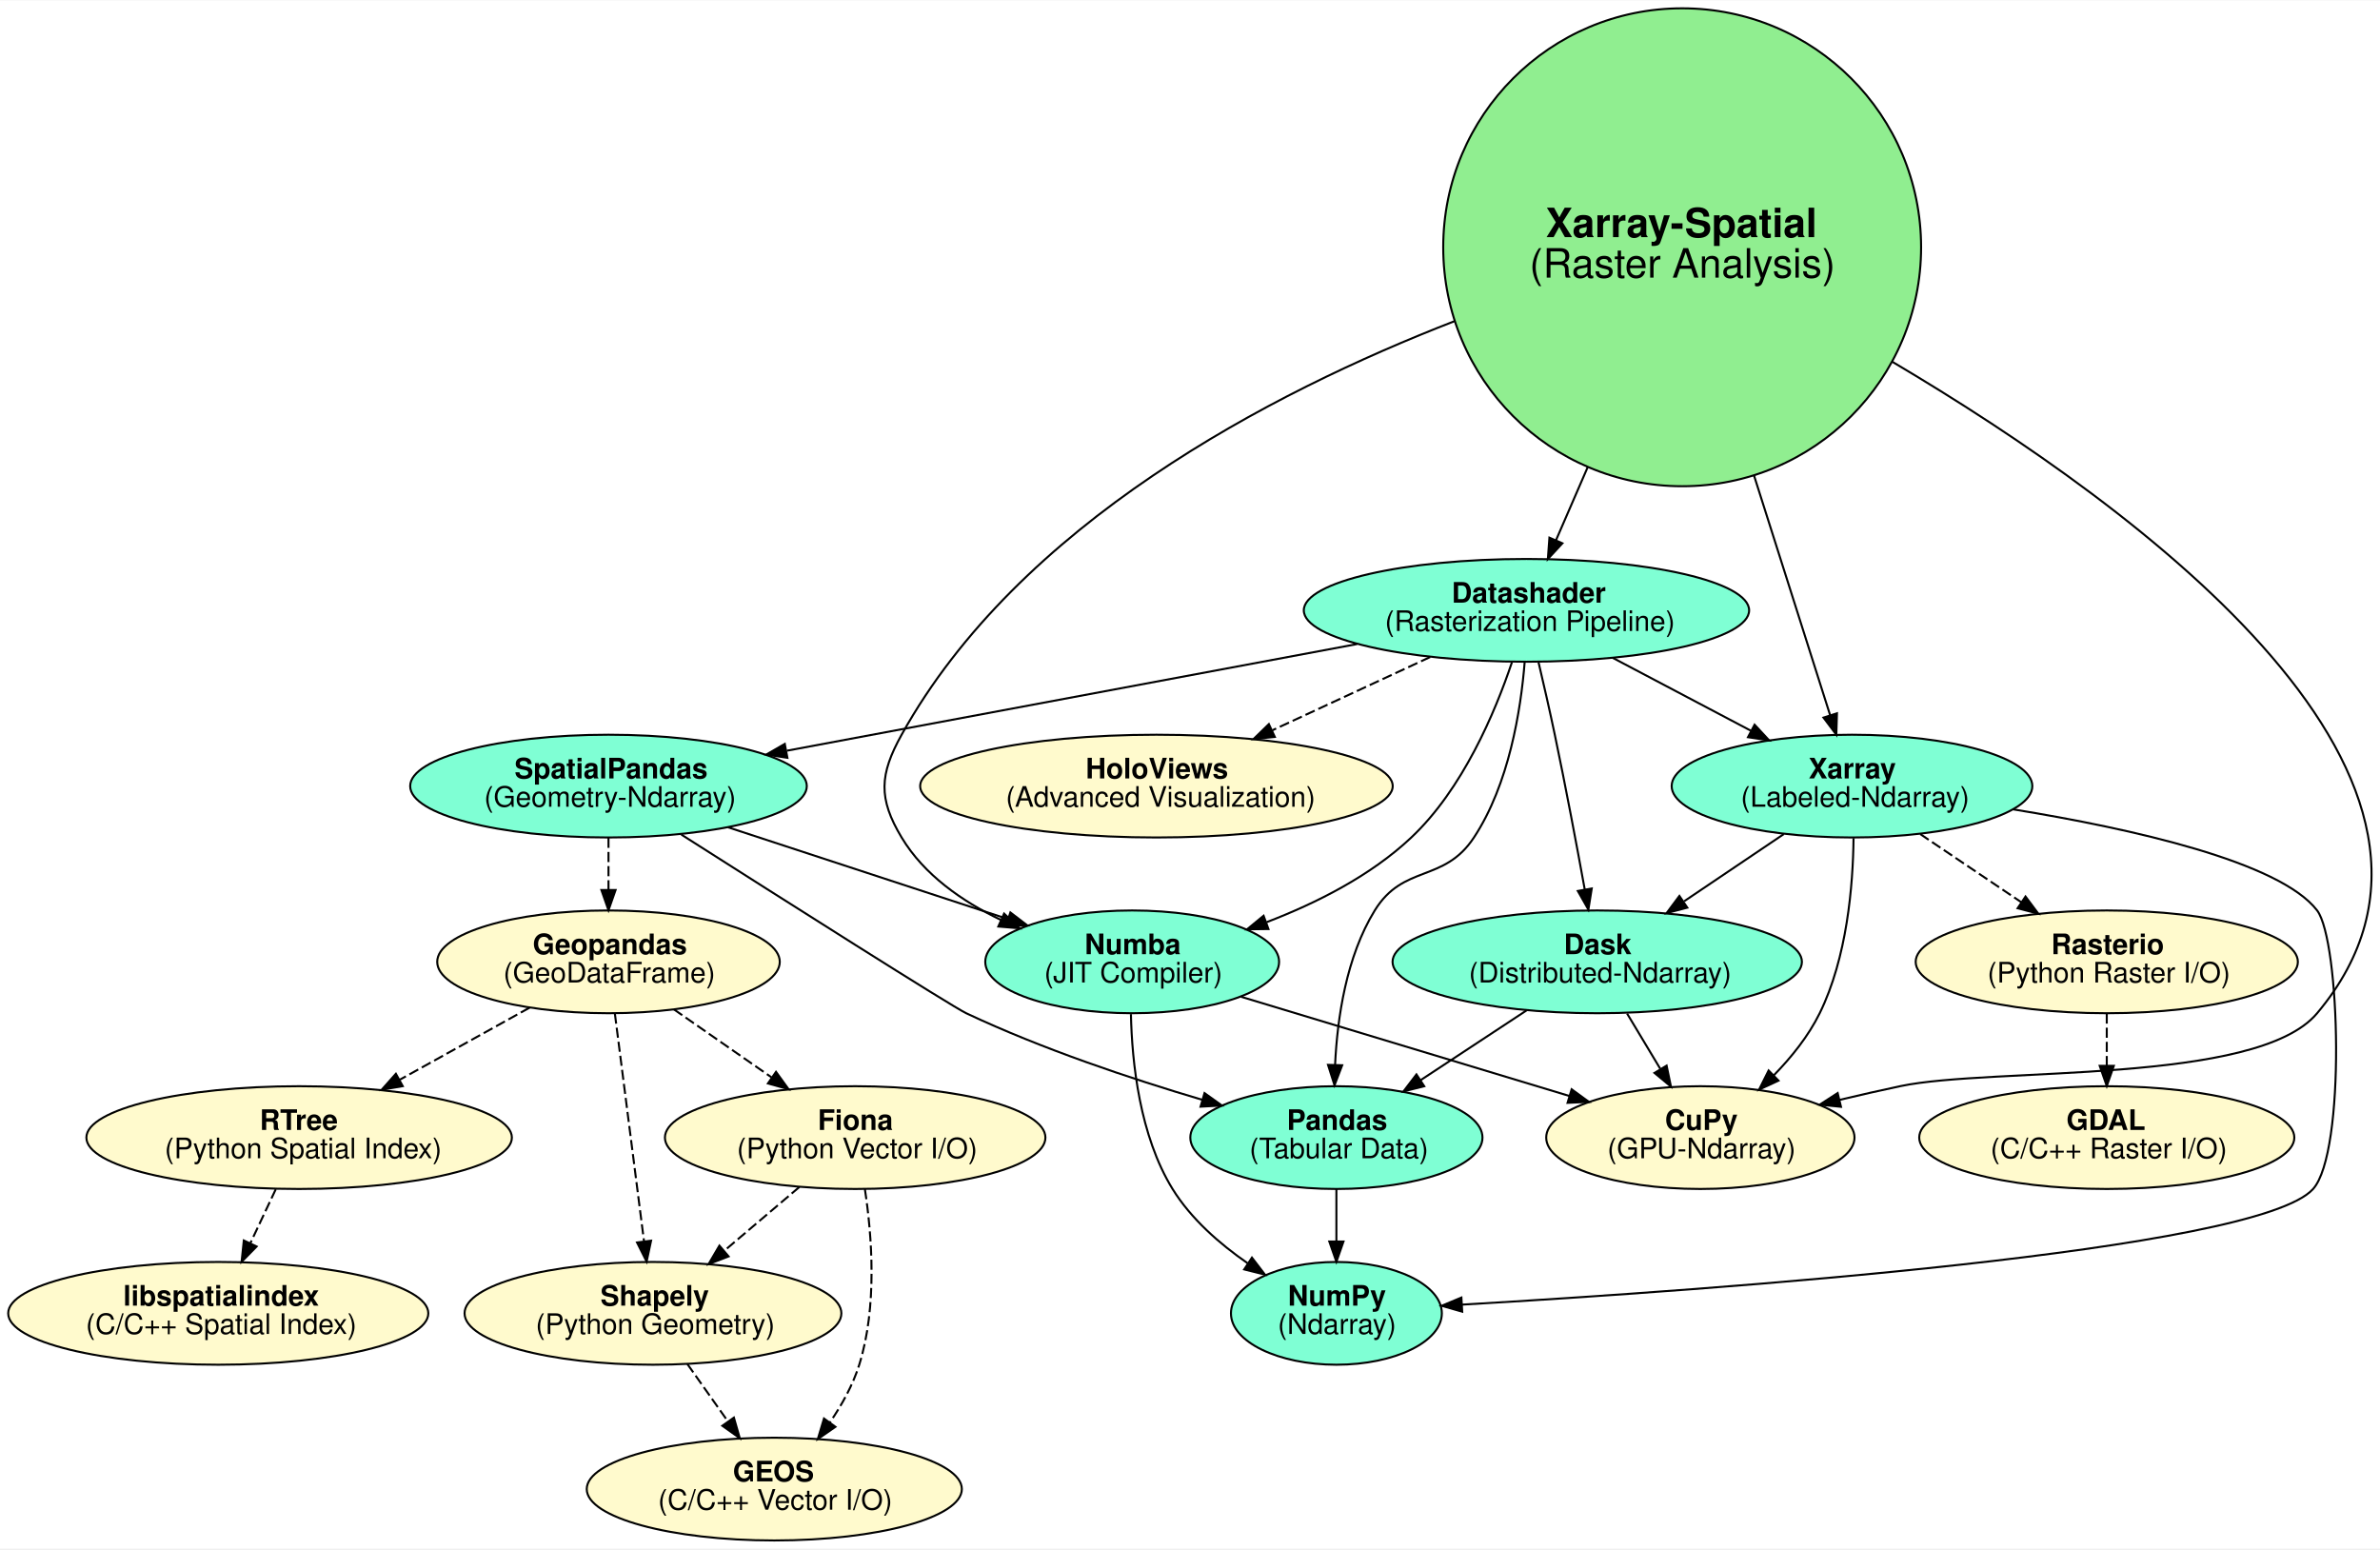
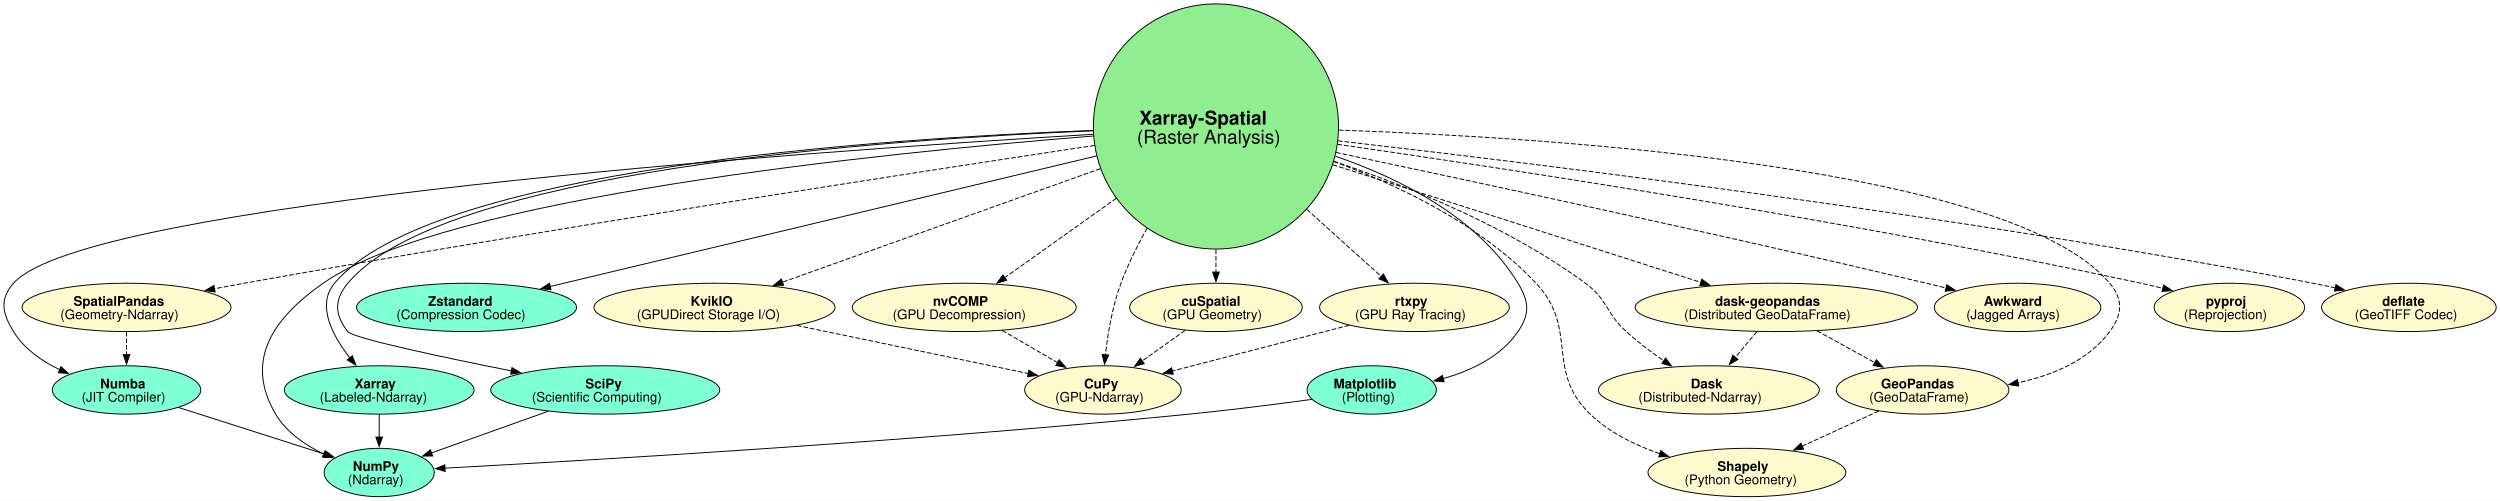
- <svg xmlns="http://www.w3.org/2000/svg" xmlns:xlink="http://www.w3.org/1999/xlink" width="1177pt" height="766pt" viewBox="0.00 0.00 1177.07 765.64">
-   <g id="graph0" class="graph" transform="scale(1 1) rotate(0) translate(4 761.64)">
-     <polygon fill="white" stroke="transparent" points="-4,4 -4,-761.64 1173.07,-761.64 1173.07,4 -4,4" />
+ <svg xmlns="http://www.w3.org/2000/svg" xmlns:xlink="http://www.w3.org/1999/xlink" width="2632pt" height="527pt" viewBox="0.00 0.00 2632.16 526.83">
+   <g id="graph0" class="graph" transform="scale(1 1) rotate(0) translate(4 522.83)">
+     <polygon fill="white" stroke="none" points="-4,4 -4,-522.83 2628.16,-522.83 2628.16,4 -4,4" />
    <g id="node1" class="node">
-       <ellipse fill="#90ee90" stroke="black" cx="827.94" cy="-639.56" rx="118.17" ry="118.17" />
-       <text text-anchor="start" x="760.44" y="-644.56" font-family="Helvetica,sans-Serif" font-weight="bold" font-size="20.00">Xarray-Spatial</text>
-       <text text-anchor="start" x="752.44" y="-624.56" font-family="Helvetica,sans-Serif" font-size="20.00">(Raster Analysis)</text>
+       <ellipse fill="#90ee90" stroke="black" cx="1276.23" cy="-389.78" rx="129.05" ry="129.05" />
+       <text text-anchor="start" x="1195.61" y="-391.78" font-family="Helvetica,sans-Serif" font-weight="bold" font-size="20.00">Xarray-Spatial</text>
+       <text text-anchor="start" x="1192.98" y="-371.78" font-family="Helvetica,sans-Serif" font-size="20.00">(Raster Analysis)</text>
    </g>
    <g id="node2" class="node">
-       <ellipse fill="aquamarine" stroke="black" cx="750.94" cy="-460.01" rx="110.12" ry="25.41" />
-       <text text-anchor="start" x="713.94" y="-463.81" font-family="Helvetica,sans-Serif" font-weight="bold" font-size="14.00">Datashader</text>
-       <text text-anchor="start" x="680.94" y="-449.81" font-family="Helvetica,sans-Serif" font-size="14.00">(Rasterization Pipeline)</text>
+       <ellipse fill="aquamarine" stroke="black" cx="395.23" cy="-25.46" rx="57.98" ry="25.46" />
+       <text text-anchor="start" x="367.48" y="-27.16" font-family="Helvetica,sans-Serif" font-weight="bold" font-size="14.00">NumPy</text>
+       <text text-anchor="start" x="362.23" y="-13.16" font-family="Helvetica,sans-Serif" font-size="14.00">(Ndarray)</text>
    </g>
    <g id="edge1" class="edge">
-       <path fill="none" stroke="black" d="M781.27,-530.93C775.61,-517.88 770.2,-505.41 765.55,-494.7" />
-       <polygon fill="black" stroke="black" points="768.71,-493.18 761.52,-485.4 762.29,-495.96 768.71,-493.18" />
+       <path fill="none" stroke="black" d="M1147.17,-379.73C921.1,-361.7 465.24,-315.05 336.23,-224.74 282.85,-187.37 253.17,-143.06 286.23,-86.91 297.5,-67.79 317.23,-54.28 336.84,-44.96" />
+       <polygon fill="black" stroke="black" points="338.22,-48.18 345.97,-40.95 335.4,-41.77 338.22,-48.18" />
    </g>
    <g id="node3" class="node">
-       <ellipse fill="aquamarine" stroke="black" cx="555.94" cy="-286.19" rx="72.66" ry="25.41" />
-       <text text-anchor="start" x="532.44" y="-289.99" font-family="Helvetica,sans-Serif" font-weight="bold" font-size="14.00">Numba</text>
-       <text text-anchor="start" x="512.44" y="-275.99" font-family="Helvetica,sans-Serif" font-size="14.00">(JIT Compiler)</text>
+       <ellipse fill="aquamarine" stroke="black" cx="395.23" cy="-112.37" rx="99.88" ry="25.46" />
+       <text text-anchor="start" x="369.36" y="-114.07" font-family="Helvetica,sans-Serif" font-weight="bold" font-size="14.00">Xarray</text>
+       <text text-anchor="start" x="332.61" y="-100.07" font-family="Helvetica,sans-Serif" font-size="14.00">(Labeled-Ndarray)</text>
    </g>
    <g id="edge2" class="edge">
-       <path fill="none" stroke="black" d="M715.62,-603.12C623.72,-567.49 499.83,-502.71 441.94,-398.56 430.95,-378.78 430.28,-367.04 441.94,-347.65 453.01,-329.25 471.76,-316.16 490.9,-306.97" />
-       <polygon fill="black" stroke="black" points="492.59,-310.05 500.29,-302.77 489.73,-303.66 492.59,-310.05" />
+       <path fill="none" stroke="black" d="M1147.01,-385.6C916.41,-376.89 448.71,-344.53 348.23,-224.74 328.98,-201.78 345.82,-169.79 364.48,-145.99" />
+       <polygon fill="black" stroke="black" points="367.02,-148.41 370.69,-138.47 361.62,-143.95 367.02,-148.41" />
    </g>
    <g id="node4" class="node">
-       <ellipse fill="aquamarine" stroke="black" cx="911.94" cy="-373.1" rx="89.19" ry="25.41" />
-       <text text-anchor="start" x="890.44" y="-376.9" font-family="Helvetica,sans-Serif" font-weight="bold" font-size="14.00">Xarray</text>
-       <text text-anchor="start" x="856.94" y="-362.9" font-family="Helvetica,sans-Serif" font-size="14.00">(Labeled-Ndarray)</text>
+       <ellipse fill="aquamarine" stroke="black" cx="129.23" cy="-112.37" rx="78.14" ry="25.46" />
+       <text text-anchor="start" x="101.48" y="-114.07" font-family="Helvetica,sans-Serif" font-weight="bold" font-size="14.00">Numba</text>
+       <text text-anchor="start" x="81.98" y="-100.07" font-family="Helvetica,sans-Serif" font-size="14.00">(JIT Compiler)</text>
    </g>
    <g id="edge3" class="edge">
-       <path fill="none" stroke="black" d="M863.45,-526.79C877.04,-483.98 891.57,-438.24 901.14,-408.11" />
-       <polygon fill="black" stroke="black" points="904.5,-409.1 904.19,-398.51 897.83,-406.98 904.5,-409.1" />
+       <path fill="none" stroke="black" d="M1147.16,-381.57C839.82,-363.07 84.62,-309.38 10.23,-224.74 -4.7,-207.74 -1.6,-193.11 10.23,-173.82 21.38,-155.66 39.88,-142.74 59,-133.65" />
+       <polygon fill="black" stroke="black" points="60.2,-136.94 67.95,-129.72 57.39,-130.53 60.2,-136.94" />
    </g>
    <g id="node5" class="node">
-       <g id="a_node5">
+       <ellipse fill="aquamarine" stroke="black" cx="633.23" cy="-112.37" rx="120.56" ry="25.46" />
+       <text text-anchor="start" x="612.23" y="-114.07" font-family="Helvetica,sans-Serif" font-weight="bold" font-size="14.00">SciPy</text>
+       <text text-anchor="start" x="555.98" y="-100.07" font-family="Helvetica,sans-Serif" font-size="14.00">(Scientific Computing)</text>
+     </g>
+     <g id="edge4" class="edge">
+       <path fill="none" stroke="black" d="M1147.15,-385.21C919.37,-375.89 460.82,-342.6 362.23,-224.74 347.71,-207.38 348.08,-191.48 362.23,-173.82 367.87,-166.79 459.51,-147.32 534.69,-132.36" />
+       <polygon fill="black" stroke="black" points="535.04,-135.86 544.16,-130.48 533.67,-128.99 535.04,-135.86" />
+     </g>
+     <g id="node6" class="node">
+       <ellipse fill="aquamarine" stroke="black" cx="1440.23" cy="-112.37" rx="68.06" ry="25.46" />
+       <text text-anchor="start" x="1400.11" y="-114.07" font-family="Helvetica,sans-Serif" font-weight="bold" font-size="14.00">Matplotlib</text>
+       <text text-anchor="start" x="1408.73" y="-100.07" font-family="Helvetica,sans-Serif" font-size="14.00">(Plotting)</text>
+     </g>
+     <g id="edge5" class="edge">
+       <path fill="none" stroke="black" d="M1401.77,-358.52C1471.49,-334.61 1552.37,-293.43 1594.23,-224.74 1606.01,-205.41 1606.98,-192.52 1594.23,-173.82 1576.29,-147.51 1545,-132.65 1515.29,-124.25" />
+       <polygon fill="black" stroke="black" points="1516.47,-120.94 1505.91,-121.83 1514.71,-127.72 1516.47,-120.94" />
+     </g>
+     <g id="node7" class="node">
+       <ellipse fill="aquamarine" stroke="black" cx="487.23" cy="-199.28" rx="115.79" ry="25.46" />
+       <text text-anchor="start" x="446.73" y="-200.98" font-family="Helvetica,sans-Serif" font-weight="bold" font-size="14.00">Zstandard</text>
+       <text text-anchor="start" x="413.36" y="-186.98" font-family="Helvetica,sans-Serif" font-size="14.00">(Compression Codec)</text>
+     </g>
+     <g id="edge6" class="edge">
+       <path fill="none" stroke="black" d="M1150.78,-358.81C990.02,-320.4 715.41,-254.79 575.22,-221.3" />
+       <polygon fill="black" stroke="black" points="576.14,-217.92 565.6,-219 574.51,-224.73 576.14,-217.92" />
+     </g>
+     <g id="node8" class="node">
+       <g id="a_node8">
        <a xlink:href="https://github.com/cupy/cupy" xlink:title="&lt;b&gt;CuPy&lt;/b&gt;&lt;br /&gt;(GPU-Ndarray)">
-           <ellipse fill="lemonchiffon" stroke="black" cx="836.94" cy="-199.28" rx="76.24" ry="25.41" />
-           <text text-anchor="start" x="819.44" y="-203.08" font-family="Helvetica,sans-Serif" font-weight="bold" font-size="14.00">CuPy</text>
-           <text text-anchor="start" x="790.94" y="-189.08" font-family="Helvetica,sans-Serif" font-size="14.00">(GPU-Ndarray)</text>
-         </a>
-       </g>
-     </g>
-     <g id="edge4" class="edge">
-       <path fill="none" stroke="black" d="M931.73,-583.02C1056.5,-509.21 1237.84,-374.84 1141.94,-260.74 1112.05,-225.16 981.42,-234.31 935.94,-224.74 926.2,-222.68 915.96,-220.35 905.91,-217.96" />
-       <polygon fill="black" stroke="black" points="906.49,-214.5 895.95,-215.56 904.85,-221.31 906.49,-214.5" />
+           <ellipse fill="lemonchiffon" stroke="black" cx="1157.23" cy="-112.37" rx="82.38" ry="25.46" />
+           <text text-anchor="start" x="1137.36" y="-114.07" font-family="Helvetica,sans-Serif" font-weight="bold" font-size="14.00">CuPy</text>
+           <text text-anchor="start" x="1106.98" y="-100.07" font-family="Helvetica,sans-Serif" font-size="14.00">(GPU-Ndarray)</text>
+         </a>
+       </g>
+     </g>
+     <g id="edge11" class="edge">
+       <path fill="none" stroke="black" stroke-dasharray="5,2" d="M1203.73,-282.76C1193.24,-264.03 1183.54,-244.26 1176.23,-224.74 1167.14,-200.44 1162.37,-171.53 1159.89,-149.26" />
+       <polygon fill="black" stroke="black" points="1163.38,-149.06 1158.91,-139.46 1156.42,-149.76 1163.38,-149.06" />
+     </g>
+     <g id="node9" class="node">
+       <g id="a_node9">
+         <a xlink:href="https://github.com/rapidsai/cuspatial" xlink:title="&lt;b&gt;cuSpatial&lt;/b&gt;&lt;br /&gt;(GPU Geometry)">
+           <ellipse fill="lemonchiffon" stroke="black" cx="1276.23" cy="-199.28" rx="90.86" ry="25.46" />
+           <text text-anchor="start" x="1239.86" y="-200.98" font-family="Helvetica,sans-Serif" font-weight="bold" font-size="14.00">cuSpatial</text>
+           <text text-anchor="start" x="1219.98" y="-186.98" font-family="Helvetica,sans-Serif" font-size="14.00">(GPU Geometry)</text>
+         </a>
+       </g>
+     </g>
+     <g id="edge12" class="edge">
+       <path fill="none" stroke="black" stroke-dasharray="5,2" d="M1276.23,-260.44C1276.23,-251.82 1276.23,-243.63 1276.23,-236.24" />
+       <polygon fill="black" stroke="black" points="1279.73,-236.48 1276.23,-226.48 1272.73,-236.48 1279.73,-236.48" />
+     </g>
+     <g id="node10" class="node">
+       <g id="a_node10">
+         <a xlink:href="https://github.com/makepath/rtxpy" xlink:title="&lt;b&gt;rtxpy&lt;/b&gt;&lt;br /&gt;(GPU Ray Tracing)">
+           <ellipse fill="lemonchiffon" stroke="black" cx="1485.23" cy="-199.28" rx="99.88" ry="25.46" />
+           <text text-anchor="start" x="1464.61" y="-200.98" font-family="Helvetica,sans-Serif" font-weight="bold" font-size="14.00">rtxpy</text>
+           <text text-anchor="start" x="1422.61" y="-186.98" font-family="Helvetica,sans-Serif" font-size="14.00">(GPU Ray Tracing)</text>
+         </a>
+       </g>
    </g>
    <g id="edge13" class="edge">
-       <path fill="none" stroke="black" d="M743.74,-434.29C735.39,-409.49 719.4,-371.62 693.94,-347.65 673.94,-328.81 647.11,-315.25 622.43,-305.81" />
-       <polygon fill="black" stroke="black" points="623.33,-302.42 612.74,-302.27 620.93,-308.99 623.33,-302.42" />
+       <path fill="none" stroke="black" stroke-dasharray="5,2" d="M1371.86,-302.53C1399.83,-277.31 1428.64,-251.32 1450.23,-231.85" />
+       <polygon fill="black" stroke="black" points="1452.51,-234.51 1457.59,-225.21 1447.82,-229.31 1452.51,-234.51" />
+     </g>
+     <g id="node11" class="node">
+       <g id="a_node11">
+         <a xlink:href="https://github.com/rapidsai/kvikio" xlink:title="&lt;b&gt;KvikIO&lt;/b&gt;&lt;br /&gt;(GPUDirect Storage I/O)">
+           <ellipse fill="lemonchiffon" stroke="black" cx="748.23" cy="-199.28" rx="126.93" ry="25.46" />
+           <text text-anchor="start" x="723.11" y="-200.98" font-family="Helvetica,sans-Serif" font-weight="bold" font-size="14.00">KvikIO</text>
+           <text text-anchor="start" x="666.48" y="-186.98" font-family="Helvetica,sans-Serif" font-size="14.00">(GPUDirect Storage I/O)</text>
+         </a>
+       </g>
    </g>
    <g id="edge14" class="edge">
-       <path fill="none" stroke="black" d="M793.67,-436.48C814.62,-425.43 839.98,-412.06 861.84,-400.53" />
-       <polygon fill="black" stroke="black" points="863.76,-403.47 870.97,-395.71 860.49,-397.28 863.76,-403.47" />
-     </g>
-     <g id="node7" class="node">
-       <g id="a_node7">
-         <a xlink:href="https://dask.pydata.org" xlink:title="&lt;b&gt;Dask&lt;/b&gt;&lt;br /&gt;(Distributed-Ndarray)">
-           <ellipse fill="aquamarine" stroke="black" cx="785.94" cy="-286.19" rx="101.23" ry="25.41" />
-           <text text-anchor="start" x="769.44" y="-289.99" font-family="Helvetica,sans-Serif" font-weight="bold" font-size="14.00">Dask</text>
-           <text text-anchor="start" x="722.44" y="-275.99" font-family="Helvetica,sans-Serif" font-size="14.00">(Distributed-Ndarray)</text>
+       <path fill="none" stroke="black" stroke-dasharray="5,2" d="M1154.77,-345.42C1051.1,-308.41 905.56,-256.45 819.66,-225.78" />
+       <polygon fill="black" stroke="black" points="820.99,-222.54 810.4,-222.47 818.64,-229.13 820.99,-222.54" />
+     </g>
+     <g id="node12" class="node">
+       <g id="a_node12">
+         <a xlink:href="https://developer.nvidia.com/nvcomp" xlink:title="&lt;b&gt;nvCOMP&lt;/b&gt;&lt;br /&gt;(GPU Decompression)">
+           <ellipse fill="lemonchiffon" stroke="black" cx="1011.23" cy="-199.28" rx="117.91" ry="25.46" />
+           <text text-anchor="start" x="978.23" y="-200.98" font-family="Helvetica,sans-Serif" font-weight="bold" font-size="14.00">nvCOMP</text>
+           <text text-anchor="start" x="935.86" y="-186.98" font-family="Helvetica,sans-Serif" font-size="14.00">(GPU Decompression)</text>
        </a>
      </g>
    </g>
    <g id="edge15" class="edge">
-       <path fill="none" stroke="black" d="M756.9,-434.36C759.48,-423.42 762.47,-410.37 764.94,-398.56 770.32,-372.96 775.78,-343.91 779.78,-321.9" />
-       <polygon fill="black" stroke="black" points="783.23,-322.48 781.57,-312.02 776.34,-321.24 783.23,-322.48" />
-     </g>
-     <g id="node10" class="node">
-       <ellipse fill="aquamarine" stroke="black" cx="656.94" cy="-199.28" rx="72.25" ry="25.41" />
-       <text text-anchor="start" x="632.44" y="-203.08" font-family="Helvetica,sans-Serif" font-weight="bold" font-size="14.00">Pandas</text>
-       <text text-anchor="start" x="613.94" y="-189.08" font-family="Helvetica,sans-Serif" font-size="14.00">(Tabular Data)</text>
+       <path fill="none" stroke="black" stroke-dasharray="5,2" d="M1171.5,-314.28C1130.28,-284.96 1085.32,-252.98 1053.53,-230.37" />
+       <polygon fill="black" stroke="black" points="1055.93,-227.78 1045.76,-224.84 1051.88,-233.49 1055.93,-227.78" />
+     </g>
+     <g id="node13" class="node">
+       <g id="a_node13">
+         <a xlink:href="https://dask.org" xlink:title="&lt;b&gt;Dask&lt;/b&gt;&lt;br /&gt;(Distributed-Ndarray)">
+           <ellipse fill="lemonchiffon" stroke="black" cx="1795.23" cy="-112.37" rx="116.32" ry="25.46" />
+           <text text-anchor="start" x="1776.11" y="-114.07" font-family="Helvetica,sans-Serif" font-weight="bold" font-size="14.00">Dask</text>
+           <text text-anchor="start" x="1720.98" y="-100.07" font-family="Helvetica,sans-Serif" font-size="14.00">(Distributed-Ndarray)</text>
+         </a>
+       </g>
    </g>
    <g id="edge16" class="edge">
-       <path fill="none" stroke="black" d="M750.06,-434.51C748.15,-410.58 742.33,-374 724.94,-347.65 710.06,-325.09 690.14,-334.64 675.94,-311.65 661.83,-288.78 657.38,-258.49 656.29,-235.27" />
-       <polygon fill="black" stroke="black" points="659.79,-235.05 656.01,-225.15 652.79,-235.25 659.79,-235.05" />
-     </g>
-     <g id="node11" class="node">
-       <ellipse fill="aquamarine" stroke="black" cx="296.94" cy="-373.1" rx="98.08" ry="25.41" />
-       <text text-anchor="start" x="250.44" y="-376.9" font-family="Helvetica,sans-Serif" font-weight="bold" font-size="14.00">SpatialPandas</text>
-       <text text-anchor="start" x="235.44" y="-362.9" font-family="Helvetica,sans-Serif" font-size="14.00">(Geometry-Ndarray)</text>
+       <path fill="none" stroke="black" stroke-dasharray="5,2" d="M1400.04,-353.23C1480.56,-326.25 1585.09,-283.7 1665.23,-224.74 1689.09,-207.18 1686.33,-193.76 1708.23,-173.82 1720.27,-162.87 1734.39,-152.26 1747.7,-143.07" />
+       <polygon fill="black" stroke="black" points="1749.64,-145.99 1755.96,-137.49 1745.72,-140.19 1749.64,-145.99" />
+     </g>
+     <g id="node14" class="node">
+       <g id="a_node14">
+         <a xlink:href="https://github.com/geopandas/dask-geopandas" xlink:title="&lt;b&gt;dask-geopandas&lt;/b&gt;&lt;br /&gt;(Distributed GeoDataFrame)">
+           <ellipse fill="lemonchiffon" stroke="black" cx="1866.23" cy="-199.28" rx="148.67" ry="25.46" />
+           <text text-anchor="start" x="1801.73" y="-200.98" font-family="Helvetica,sans-Serif" font-weight="bold" font-size="14.00">dask-geopandas</text>
+           <text text-anchor="start" x="1769.11" y="-186.98" font-family="Helvetica,sans-Serif" font-size="14.00">(Distributed GeoDataFrame)</text>
+         </a>
+       </g>
    </g>
    <g id="edge17" class="edge">
-       <path fill="none" stroke="black" d="M667.15,-443.34C587.05,-428.36 466.74,-405.86 385.19,-390.61" />
-       <polygon fill="black" stroke="black" points="385.42,-387.09 374.95,-388.69 384.13,-393.97 385.42,-387.09" />
-     </g>
-     <g id="node12" class="node">
-       <ellipse fill="lemonchiffon" stroke="black" cx="567.94" cy="-373.1" rx="116.85" ry="25.41" />
-       <text text-anchor="start" x="532.94" y="-376.9" font-family="Helvetica,sans-Serif" font-weight="bold" font-size="14.00">HoloViews</text>
-       <text text-anchor="start" x="493.44" y="-362.9" font-family="Helvetica,sans-Serif" font-size="14.00">(Advanced Visualization)</text>
+       <path fill="none" stroke="black" stroke-dasharray="5,2" d="M1399.2,-349.5C1515.73,-312.26 1687.32,-257.44 1786.83,-225.65" />
+       <polygon fill="black" stroke="black" points="1787.81,-229.01 1796.27,-222.63 1785.67,-222.34 1787.81,-229.01" />
+     </g>
+     <g id="node15" class="node">
+       <ellipse fill="lemonchiffon" stroke="black" cx="1835.23" cy="-25.46" rx="104.12" ry="25.46" />
+       <text text-anchor="start" x="1804.11" y="-27.16" font-family="Helvetica,sans-Serif" font-weight="bold" font-size="14.00">Shapely</text>
+       <text text-anchor="start" x="1769.61" y="-13.16" font-family="Helvetica,sans-Serif" font-size="14.00">(Python Geometry)</text>
    </g>
    <g id="edge18" class="edge">
-       <path fill="none" stroke="black" stroke-dasharray="5,2" d="M703.34,-436.93C679.49,-425.86 650.42,-412.37 625.34,-400.74" />
-       <polygon fill="black" stroke="black" points="626.49,-397.41 615.95,-396.37 623.54,-403.76 626.49,-397.41" />
+       <path fill="none" stroke="black" stroke-dasharray="5,2" d="M1400.29,-352.86C1470.59,-327.05 1555.71,-285.87 1613.23,-224.74 1658.66,-176.46 1622.41,-132.81 1670.23,-86.91 1690.45,-67.51 1717.4,-54.25 1743.64,-45.22" />
+       <polygon fill="black" stroke="black" points="1744.56,-48.6 1752.99,-42.19 1742.4,-41.94 1744.56,-48.6" />
+     </g>
+     <g id="node16" class="node">
+       <ellipse fill="lemonchiffon" stroke="black" cx="2020.23" cy="-112.37" rx="90.86" ry="25.46" />
+       <text text-anchor="start" x="1976.36" y="-114.07" font-family="Helvetica,sans-Serif" font-weight="bold" font-size="14.00">GeoPandas</text>
+       <text text-anchor="start" x="1963.98" y="-100.07" font-family="Helvetica,sans-Serif" font-size="14.00">(GeoDataFrame)</text>
+     </g>
+     <g id="edge19" class="edge">
+       <path fill="none" stroke="black" stroke-dasharray="5,2" d="M1405.42,-385.95C1638.56,-377.82 2114.98,-346.35 2217.23,-224.74 2231.79,-207.42 2230.68,-192.02 2217.23,-173.82 2194.69,-143.32 2157.02,-127.71 2120.63,-119.9" />
+       <polygon fill="black" stroke="black" points="2121.36,-116.47 2110.88,-118 2120.03,-123.34 2121.36,-116.47" />
+     </g>
+     <g id="node17" class="node">
+       <g id="a_node17">
+         <a xlink:href="https://github.com/scikit-hep/awkward" xlink:title="&lt;b&gt;Awkward&lt;/b&gt;&lt;br /&gt;(Jagged Arrays)">
+           <ellipse fill="lemonchiffon" stroke="black" cx="2120.23" cy="-199.28" rx="87.68" ry="25.46" />
+           <text text-anchor="start" x="2084.61" y="-200.98" font-family="Helvetica,sans-Serif" font-weight="bold" font-size="14.00">Awkward</text>
+           <text text-anchor="start" x="2066.23" y="-186.98" font-family="Helvetica,sans-Serif" font-size="14.00">(Jagged Arrays)</text>
+         </a>
+       </g>
+     </g>
+     <g id="edge20" class="edge">
+       <path fill="none" stroke="black" stroke-dasharray="5,2" d="M1402.59,-362.42C1551.54,-331.03 1806.41,-276.35 2024.23,-224.74 2030.99,-223.13 2038,-221.43 2045.02,-219.7" />
+       <polygon fill="black" stroke="black" points="2045.69,-223.14 2054.55,-217.32 2044,-216.34 2045.69,-223.14" />
+     </g>
+     <g id="node18" class="node">
+       <ellipse fill="lemonchiffon" stroke="black" cx="129.23" cy="-199.28" rx="109.96" ry="25.46" />
+       <text text-anchor="start" x="73.36" y="-200.98" font-family="Helvetica,sans-Serif" font-weight="bold" font-size="14.00">SpatialPandas</text>
+       <text text-anchor="start" x="59.48" y="-186.98" font-family="Helvetica,sans-Serif" font-size="14.00">(Geometry-Ndarray)</text>
+     </g>
+     <g id="edge21" class="edge">
+       <path fill="none" stroke="black" stroke-dasharray="5,2" d="M1148.4,-369.78C954.5,-340.63 574.61,-282.18 253.23,-224.74 242.97,-222.9 232.25,-220.91 221.59,-218.87" />
+       <polygon fill="black" stroke="black" points="222.5,-215.48 212.02,-217.03 221.17,-222.36 222.5,-215.48" />
+     </g>
+     <g id="node19" class="node">
+       <g id="a_node19">
+         <a xlink:href="https://github.com/pyproj4/pyproj" xlink:title="&lt;b&gt;pyproj&lt;/b&gt;&lt;br /&gt;(Reprojection)">
+           <ellipse fill="lemonchiffon" stroke="black" cx="2343.23" cy="-199.28" rx="79.2" ry="25.46" />
+           <text text-anchor="start" x="2318.48" y="-200.98" font-family="Helvetica,sans-Serif" font-weight="bold" font-size="14.00">pyproj</text>
+           <text text-anchor="start" x="2295.23" y="-186.98" font-family="Helvetica,sans-Serif" font-size="14.00">(Reprojection)</text>
+         </a>
+       </g>
+     </g>
+     <g id="edge22" class="edge">
+       <path fill="none" stroke="black" stroke-dasharray="5,2" d="M1404.18,-371C1591.03,-344.17 1949.11,-289.55 2250.23,-224.74 2257.78,-223.11 2265.63,-221.28 2273.43,-219.36" />
+       <polygon fill="black" stroke="black" points="2274.07,-222.81 2282.92,-216.98 2272.37,-216.02 2274.07,-222.81" />
+     </g>
+     <g id="node20" class="node">
+       <ellipse fill="lemonchiffon" stroke="black" cx="2532.23" cy="-199.28" rx="91.92" ry="25.46" />
+       <text text-anchor="start" x="2504.11" y="-200.98" font-family="Helvetica,sans-Serif" font-weight="bold" font-size="14.00">deflate</text>
+       <text text-anchor="start" x="2475.23" y="-186.98" font-family="Helvetica,sans-Serif" font-size="14.00">(GeoTIFF Codec)</text>
+     </g>
+     <g id="edge23" class="edge">
+       <path fill="none" stroke="black" stroke-dasharray="5,2" d="M1404.66,-374.64C1618.59,-350.18 2061,-295.68 2431.23,-224.74 2438.88,-223.27 2446.82,-221.6 2454.74,-219.85" />
+       <polygon fill="black" stroke="black" points="2455.43,-223.28 2464.4,-217.65 2453.88,-216.45 2455.43,-223.28" />
+     </g>
+     <g id="edge7" class="edge">
+       <path fill="none" stroke="black" d="M395.23,-86.81C395.23,-79.22 395.23,-70.69 395.23,-62.5" />
+       <polygon fill="black" stroke="black" points="398.73,-62.77 395.23,-52.77 391.73,-62.77 398.73,-62.77" />
+     </g>
+     <g id="edge8" class="edge">
+       <path fill="none" stroke="black" d="M184.03,-93.88C228.99,-79.52 292.44,-59.27 338.04,-44.71" />
+       <polygon fill="black" stroke="black" points="339.03,-48.07 347.5,-41.69 336.9,-41.4 339.03,-48.07" />
+     </g>
+     <g id="edge9" class="edge">
+       <path fill="none" stroke="black" d="M573.18,-89.94C535.32,-76.44 486.83,-59.14 450.03,-46.01" />
+       <polygon fill="black" stroke="black" points="451.51,-42.82 440.92,-42.76 449.16,-49.41 451.51,-42.82" />
    </g>
    <g id="edge10" class="edge">
-       <path fill="none" stroke="black" d="M609.79,-268.92C656.11,-254.92 723.03,-234.7 772.25,-219.83" />
-       <polygon fill="black" stroke="black" points="773.28,-223.17 781.84,-216.93 771.26,-216.47 773.28,-223.17" />
-     </g>
-     <g id="node6" class="node">
-       <ellipse fill="aquamarine" stroke="black" cx="656.94" cy="-112.37" rx="52.15" ry="25.41" />
-       <text text-anchor="start" x="632.94" y="-116.17" font-family="Helvetica,sans-Serif" font-weight="bold" font-size="14.00">NumPy</text>
-       <text text-anchor="start" x="627.94" y="-102.17" font-family="Helvetica,sans-Serif" font-size="14.00">(Ndarray)</text>
-     </g>
-     <g id="edge9" class="edge">
-       <path fill="none" stroke="black" d="M555.32,-260.33C555.83,-236.46 559.63,-200.22 575.94,-173.82 585.04,-159.11 599.13,-146.77 613.03,-137.15" />
-       <polygon fill="black" stroke="black" points="615.17,-139.93 621.61,-131.52 611.33,-134.08 615.17,-139.93" />
-     </g>
-     <g id="edge7" class="edge">
-       <path fill="none" stroke="black" d="M912.7,-347.36C912.45,-323.9 909.5,-288.24 895.94,-260.74 890.42,-249.53 882.05,-239.09 873.33,-230.15" />
-       <polygon fill="black" stroke="black" points="875.58,-227.46 865.97,-223 870.71,-232.48 875.58,-227.46" />
-     </g>
-     <g id="edge5" class="edge">
-       <path fill="none" stroke="black" d="M991.75,-361.58C1050.58,-351.99 1123.45,-335.64 1141.94,-311.65 1153.37,-296.83 1156.27,-191.9 1139.94,-173.82 1112.15,-143.06 843.17,-123.94 719.09,-116.68" />
-       <polygon fill="black" stroke="black" points="719.16,-113.18 708.97,-116.1 718.76,-120.17 719.16,-113.18" />
-     </g>
-     <g id="edge6" class="edge">
-       <path fill="none" stroke="black" d="M878.18,-349.35C863.05,-339.15 845.03,-327.01 828.95,-316.17" />
-       <polygon fill="black" stroke="black" points="830.49,-312.99 820.24,-310.3 826.58,-318.79 830.49,-312.99" />
-     </g>
-     <g id="node8" class="node">
-       <ellipse fill="lemonchiffon" stroke="black" cx="1037.94" cy="-286.19" rx="94.51" ry="25.41" />
-       <text text-anchor="start" x="1010.44" y="-289.99" font-family="Helvetica,sans-Serif" font-weight="bold" font-size="14.00">Rasterio</text>
-       <text text-anchor="start" x="978.94" y="-275.99" font-family="Helvetica,sans-Serif" font-size="14.00">(Python Raster I/O)</text>
-     </g>
-     <g id="edge11" class="edge">
-       <path fill="none" stroke="black" stroke-dasharray="5,2" d="M945.71,-349.35C961.11,-338.97 979.49,-326.58 995.78,-315.6" />
-       <polygon fill="black" stroke="black" points="997.75,-318.5 1004.09,-310.01 993.84,-312.69 997.75,-318.5" />
-     </g>
-     <g id="edge8" class="edge">
-       <path fill="none" stroke="black" d="M800.7,-260.63C805.81,-252.11 811.64,-242.41 817.1,-233.32" />
-       <polygon fill="black" stroke="black" points="820.25,-234.87 822.4,-224.49 814.25,-231.26 820.25,-234.87" />
-     </g>
-     <g id="edge20" class="edge">
-       <path fill="none" stroke="black" d="M751.04,-262.21C734.9,-251.59 715.6,-238.89 698.7,-227.76" />
-       <polygon fill="black" stroke="black" points="700.38,-224.68 690.1,-222.11 696.53,-230.53 700.38,-224.68" />
-     </g>
-     <g id="node9" class="node">
-       <ellipse fill="lemonchiffon" stroke="black" cx="1037.94" cy="-199.28" rx="92.76" ry="25.41" />
-       <text text-anchor="start" x="1017.94" y="-203.08" font-family="Helvetica,sans-Serif" font-weight="bold" font-size="14.00">GDAL</text>
-       <text text-anchor="start" x="980.44" y="-189.08" font-family="Helvetica,sans-Serif" font-size="14.00">(C/C++ Raster I/O)</text>
-     </g>
-     <g id="edge12" class="edge">
-       <path fill="none" stroke="black" stroke-dasharray="5,2" d="M1037.94,-260.63C1037.94,-252.62 1037.94,-243.57 1037.94,-234.97" />
-       <polygon fill="black" stroke="black" points="1041.44,-234.78 1037.94,-224.78 1034.44,-234.78 1041.44,-234.78" />
-     </g>
-     <g id="edge19" class="edge">
-       <path fill="none" stroke="black" d="M656.94,-173.72C656.94,-165.71 656.94,-156.66 656.94,-148.05" />
-       <polygon fill="black" stroke="black" points="660.44,-147.87 656.94,-137.87 653.44,-147.87 660.44,-147.87" />
-     </g>
-     <g id="edge22" class="edge">
-       <path fill="none" stroke="black" d="M356.04,-352.73C397.45,-339.15 452.67,-321.05 494.58,-307.31" />
-       <polygon fill="black" stroke="black" points="495.7,-310.62 504.12,-304.18 493.52,-303.97 495.7,-310.62" />
-     </g>
-     <g id="edge21" class="edge">
-       <path fill="none" stroke="black" d="M332.94,-349.14C382.52,-317.56 466.58,-264.21 473.94,-260.74 511.29,-243.14 555.16,-228.46 590.58,-217.97" />
-       <polygon fill="black" stroke="black" points="591.71,-221.29 600.33,-215.13 589.75,-214.57 591.71,-221.29" />
-     </g>
-     <g id="node13" class="node">
-       <ellipse fill="lemonchiffon" stroke="black" cx="296.94" cy="-286.19" rx="84.71" ry="25.41" />
-       <text text-anchor="start" x="259.44" y="-289.99" font-family="Helvetica,sans-Serif" font-weight="bold" font-size="14.00">Geopandas</text>
-       <text text-anchor="start" x="244.94" y="-275.99" font-family="Helvetica,sans-Serif" font-size="14.00">(GeoDataFrame)</text>
-     </g>
-     <g id="edge23" class="edge">
-       <path fill="none" stroke="black" stroke-dasharray="5,2" d="M296.94,-347.54C296.94,-339.53 296.94,-330.48 296.94,-321.88" />
-       <polygon fill="black" stroke="black" points="300.44,-321.7 296.94,-311.7 293.44,-321.7 300.44,-321.7" />
-     </g>
-     <g id="node14" class="node">
-       <ellipse fill="lemonchiffon" stroke="black" cx="143.94" cy="-199.28" rx="105.22" ry="25.41" />
-       <text text-anchor="start" x="124.44" y="-203.08" font-family="Helvetica,sans-Serif" font-weight="bold" font-size="14.00">RTree</text>
-       <text text-anchor="start" x="77.44" y="-189.08" font-family="Helvetica,sans-Serif" font-size="14.00">(Python Spatial Index)</text>
+       <path fill="none" stroke="black" d="M1377.21,-102.44C1339.79,-97.36 1291.37,-91.18 1248.23,-86.91 957.49,-58.11 609.67,-37.87 464.35,-30.04" />
+       <polygon fill="black" stroke="black" points="464.68,-26.55 454.5,-29.51 464.3,-33.54 464.68,-26.55" />
    </g>
    <g id="edge24" class="edge">
-       <path fill="none" stroke="black" stroke-dasharray="5,2" d="M257.94,-263.54C238.43,-252.72 214.59,-239.49 193.77,-227.93" />
-       <polygon fill="black" stroke="black" points="195.19,-224.72 184.75,-222.92 191.79,-230.84 195.19,-224.72" />
-     </g>
-     <g id="node16" class="node">
-       <ellipse fill="lemonchiffon" stroke="black" cx="418.94" cy="-199.28" rx="94.09" ry="25.41" />
-       <text text-anchor="start" x="400.44" y="-203.08" font-family="Helvetica,sans-Serif" font-weight="bold" font-size="14.00">Fiona</text>
-       <text text-anchor="start" x="360.44" y="-189.08" font-family="Helvetica,sans-Serif" font-size="14.00">(Python Vector I/O)</text>
+       <path fill="none" stroke="black" stroke-dasharray="5,2" d="M1243.72,-175.08C1229.7,-165.07 1213.14,-153.26 1198.29,-142.66" />
+       <polygon fill="black" stroke="black" points="1200.7,-140.09 1190.53,-137.13 1196.64,-145.78 1200.7,-140.09" />
+     </g>
+     <g id="edge25" class="edge">
+       <path fill="none" stroke="black" stroke-dasharray="5,2" d="M1416.47,-180.48C1361.88,-166.35 1285.74,-146.63 1230.1,-132.23" />
+       <polygon fill="black" stroke="black" points="1231.28,-128.92 1220.72,-129.8 1229.52,-135.7 1231.28,-128.92" />
    </g>
    <g id="edge26" class="edge">
-       <path fill="none" stroke="black" stroke-dasharray="5,2" d="M329.32,-262.66C344.09,-252.38 361.76,-240.08 377.49,-229.13" />
-       <polygon fill="black" stroke="black" points="379.79,-231.8 386,-223.21 375.79,-226.05 379.79,-231.8" />
-     </g>
-     <g id="node18" class="node">
-       <ellipse fill="lemonchiffon" stroke="black" cx="318.94" cy="-112.37" rx="93.18" ry="25.41" />
-       <text text-anchor="start" x="292.94" y="-116.17" font-family="Helvetica,sans-Serif" font-weight="bold" font-size="14.00">Shapely</text>
-       <text text-anchor="start" x="260.94" y="-102.17" font-family="Helvetica,sans-Serif" font-size="14.00">(Python Geometry)</text>
+       <path fill="none" stroke="black" stroke-dasharray="5,2" d="M834.97,-180.27C907.2,-165.28 1009.16,-144.11 1078.93,-129.62" />
+       <polygon fill="black" stroke="black" points="1079.28,-133.13 1088.36,-127.67 1077.86,-126.27 1079.28,-133.13" />
+     </g>
+     <g id="edge27" class="edge">
+       <path fill="none" stroke="black" stroke-dasharray="5,2" d="M1051.13,-175.08C1069.16,-164.59 1090.62,-152.11 1109.5,-141.13" />
+       <polygon fill="black" stroke="black" points="1111.2,-144.19 1118.09,-136.13 1107.68,-138.14 1111.2,-144.19" />
    </g>
    <g id="edge28" class="edge">
-       <path fill="none" stroke="black" stroke-dasharray="5,2" d="M300.1,-260.57C303.87,-231.1 310.22,-181.54 314.49,-148.16" />
-       <polygon fill="black" stroke="black" points="318,-148.3 315.8,-137.94 311.06,-147.41 318,-148.3" />
-     </g>
-     <g id="node15" class="node">
-       <ellipse fill="lemonchiffon" stroke="black" cx="103.94" cy="-112.37" rx="103.89" ry="25.41" />
-       <text text-anchor="start" x="56.94" y="-116.17" font-family="Helvetica,sans-Serif" font-weight="bold" font-size="14.00">libspatialindex</text>
-       <text text-anchor="start" x="38.44" y="-102.17" font-family="Helvetica,sans-Serif" font-size="14.00">(C/C++ Spatial Index)</text>
-     </g>
-     <g id="edge25" class="edge">
-       <path fill="none" stroke="black" stroke-dasharray="5,2" d="M132.38,-173.72C128.44,-165.36 123.96,-155.86 119.75,-146.92" />
-       <polygon fill="black" stroke="black" points="122.92,-145.43 115.49,-137.87 116.58,-148.41 122.92,-145.43" />
-     </g>
-     <g id="node17" class="node">
-       <ellipse fill="lemonchiffon" stroke="black" cx="378.94" cy="-25.46" rx="92.76" ry="25.41" />
-       <text text-anchor="start" x="358.44" y="-29.26" font-family="Helvetica,sans-Serif" font-weight="bold" font-size="14.00">GEOS</text>
-       <text text-anchor="start" x="321.44" y="-15.26" font-family="Helvetica,sans-Serif" font-size="14.00">(C/C++ Vector I/O)</text>
-     </g>
-     <g id="edge27" class="edge">
-       <path fill="none" stroke="black" stroke-dasharray="5,2" d="M423.75,-173.75C427.25,-150.76 429.96,-115.7 420.94,-86.91 417.82,-76.94 412.41,-67.17 406.49,-58.5" />
-       <polygon fill="black" stroke="black" points="409.18,-56.24 400.47,-50.22 403.52,-60.36 409.18,-56.24" />
+       <path fill="none" stroke="black" stroke-dasharray="5,2" d="M1845.7,-173.72C1838.63,-165.27 1830.6,-155.66 1823.05,-146.64" />
+       <polygon fill="black" stroke="black" points="1825.79,-144.46 1816.69,-139.03 1820.42,-148.95 1825.79,-144.46" />
+     </g>
+     <g id="edge29" class="edge">
+       <path fill="none" stroke="black" stroke-dasharray="5,2" d="M1909.13,-174.63C1928,-164.22 1950.3,-151.93 1969.95,-141.1" />
+       <polygon fill="black" stroke="black" points="1971.55,-144.21 1978.62,-136.31 1968.17,-138.08 1971.55,-144.21" />
    </g>
    <g id="edge30" class="edge">
-       <path fill="none" stroke="black" stroke-dasharray="5,2" d="M391.35,-174.85C379.88,-165.11 366.42,-153.68 354.23,-143.33" />
-       <polygon fill="black" stroke="black" points="356.33,-140.52 346.44,-136.72 351.8,-145.86 356.33,-140.52" />
-     </g>
-     <g id="edge29" class="edge">
-       <path fill="none" stroke="black" stroke-dasharray="5,2" d="M335.98,-87.26C342.18,-78.48 349.31,-68.4 355.95,-59" />
-       <polygon fill="black" stroke="black" points="358.96,-60.81 361.87,-50.62 353.24,-56.77 358.96,-60.81" />
+       <path fill="none" stroke="black" stroke-dasharray="5,2" d="M1974.03,-90.16C1949.56,-78.93 1919.26,-65.02 1893.23,-53.07" />
+       <polygon fill="black" stroke="black" points="1895.03,-50.05 1884.48,-49.06 1892.11,-56.41 1895.03,-50.05" />
+     </g>
+     <g id="edge31" class="edge">
+       <path fill="none" stroke="black" stroke-dasharray="5,2" d="M129.23,-173.72C129.23,-166.13 129.23,-157.6 129.23,-149.41" />
+       <polygon fill="black" stroke="black" points="132.73,-149.68 129.23,-139.68 125.73,-149.68 132.73,-149.68" />
    </g>
  </g>
</svg>
